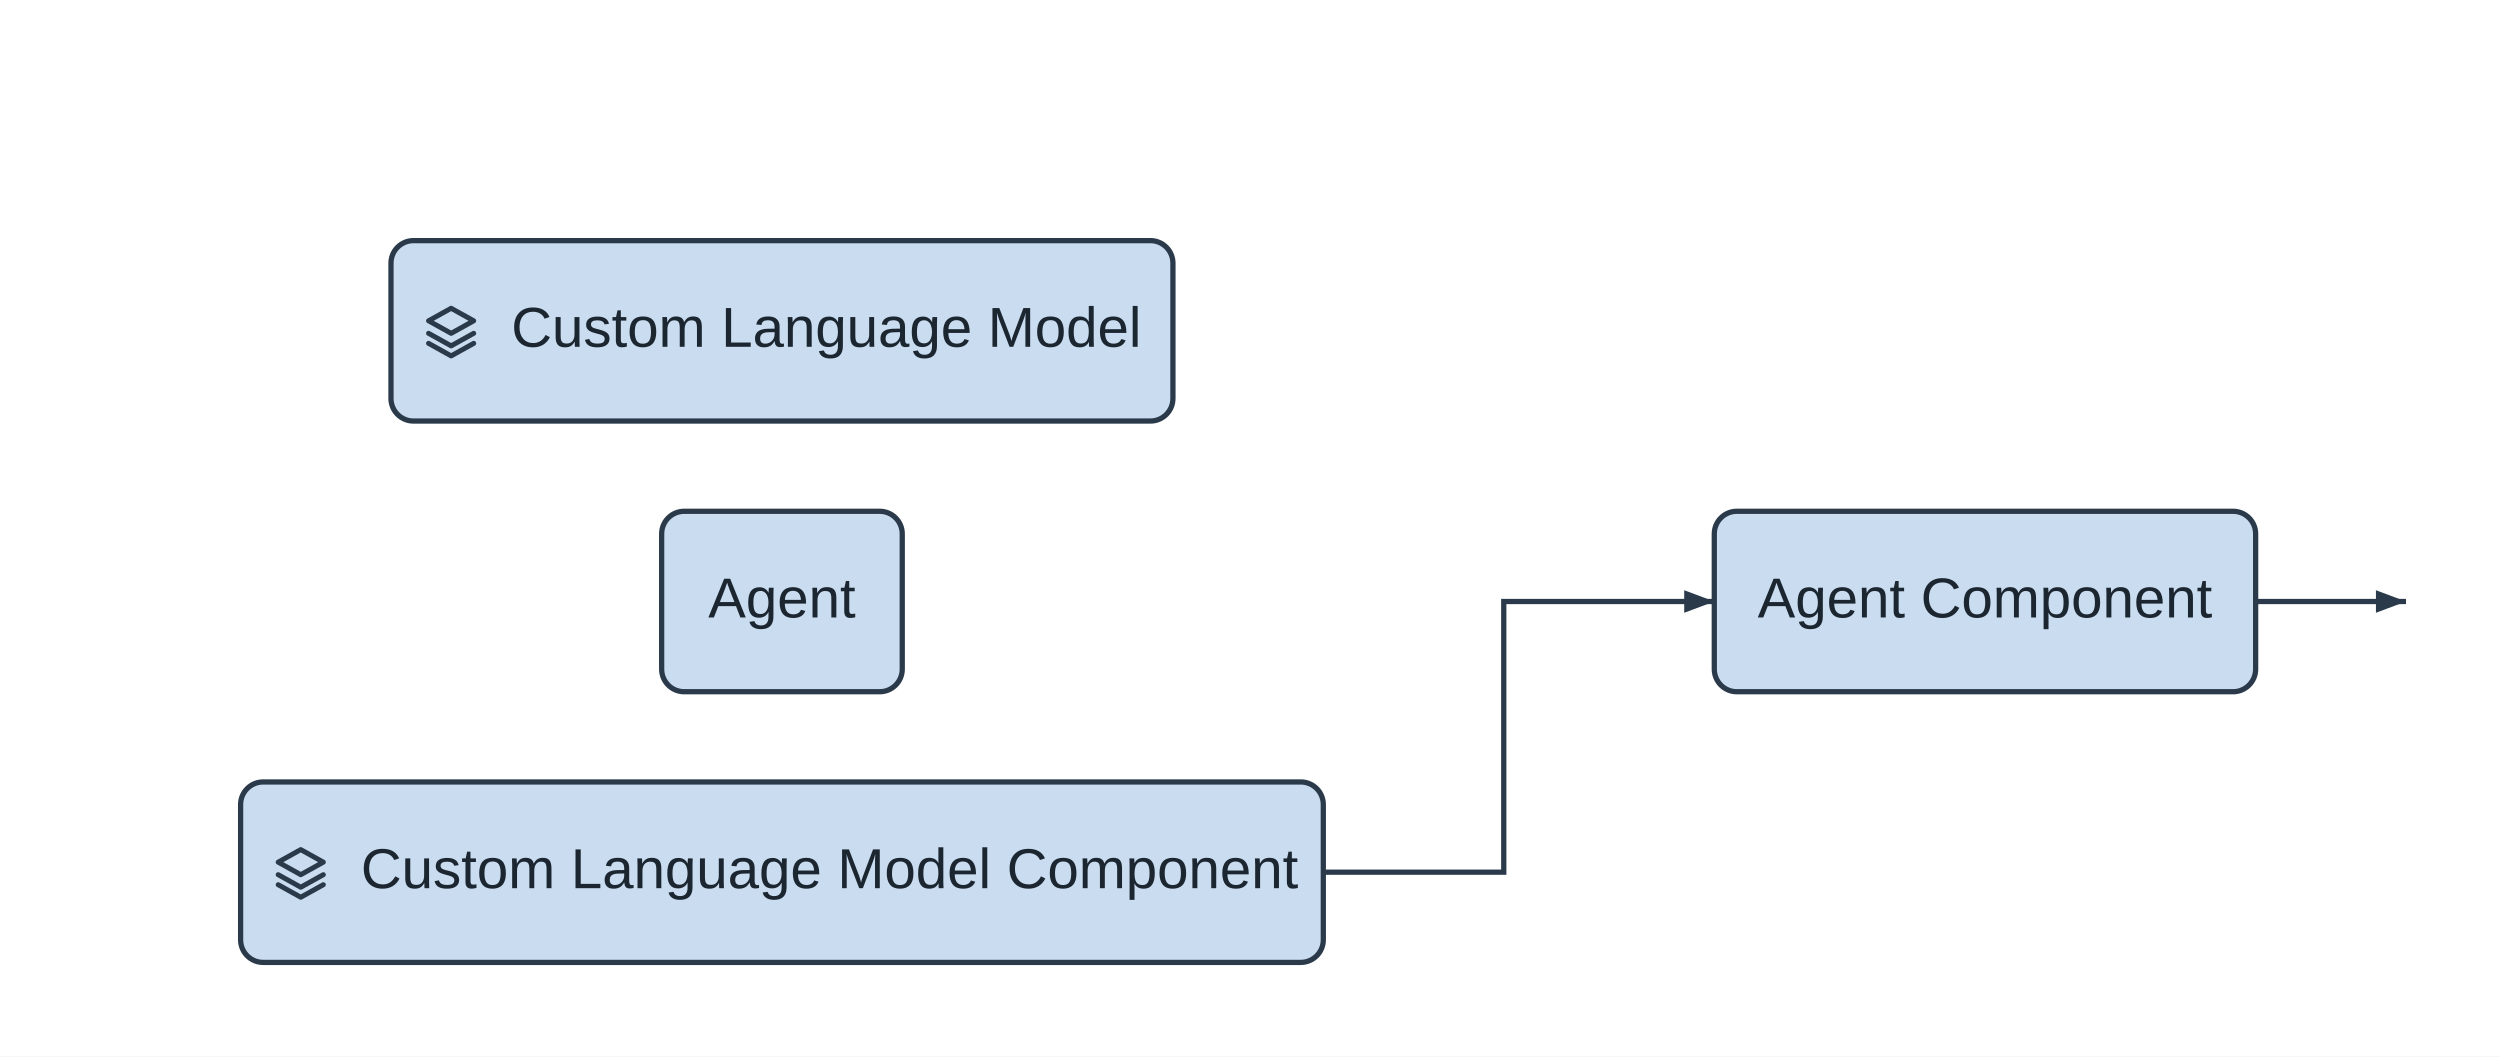
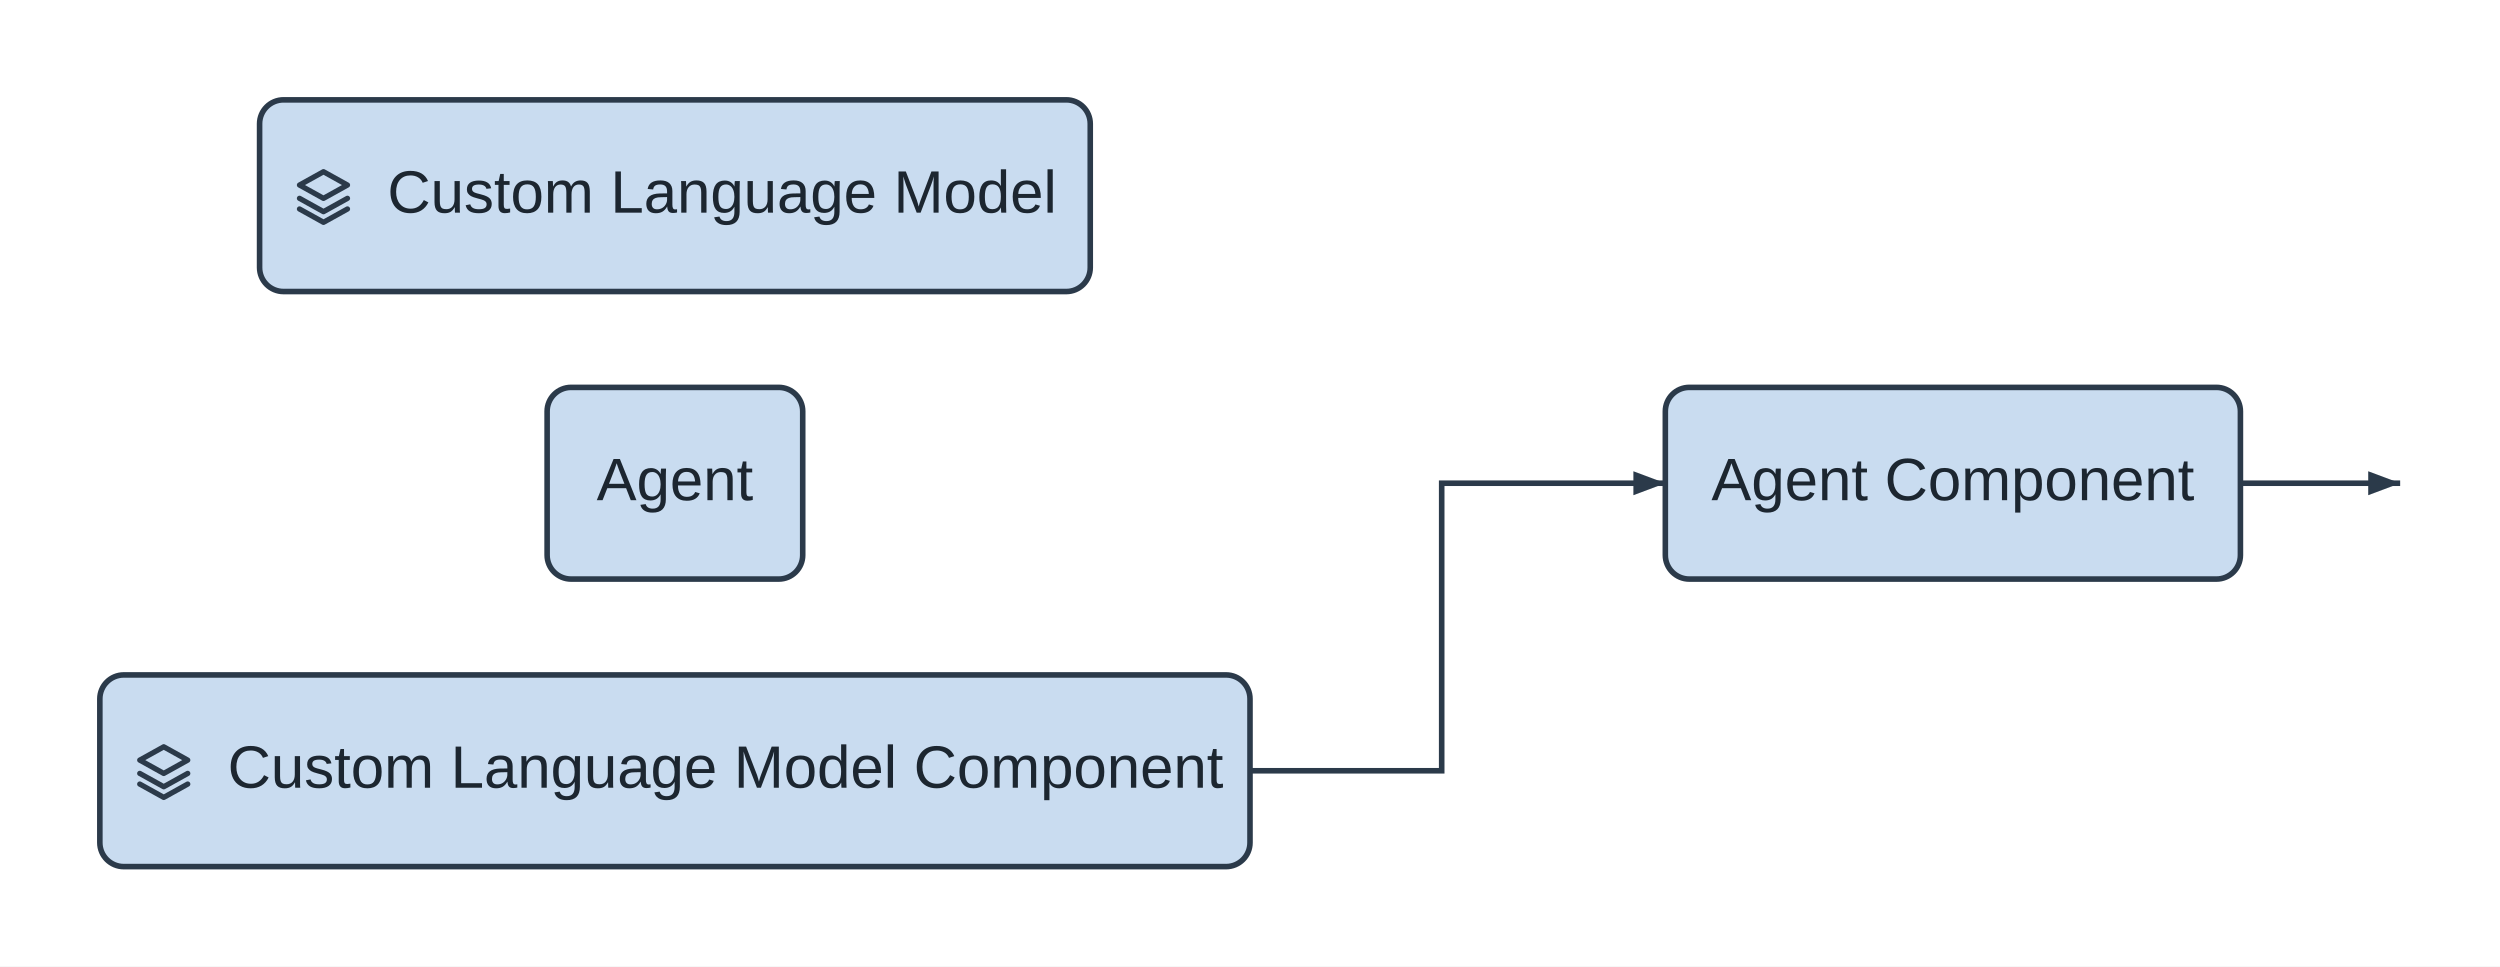
- <svg xmlns="http://www.w3.org/2000/svg" width="665" height="281" viewBox="0 0 665 281" font-family="IBM Plex Sans, Helvetica Neue, Arial, sans-serif" data-figtree="1">
-   <rect id="background" x="0" y="0" width="665" height="281" fill="#FFFFFF" data-role="background" />
+ <svg xmlns="http://www.w3.org/2000/svg" width="626" height="242" viewBox="0 0 626 242" font-family="IBM Plex Sans, Helvetica Neue, Arial, sans-serif" data-figtree="1">
+   <rect id="background" x="0" y="0" width="626" height="242" fill="#FFFFFF" data-role="background" />
  <defs id="e2-defs">
    <marker id="figtree-arrow" markerWidth="8" markerHeight="6" refX="8" refY="3" orient="auto" markerUnits="userSpaceOnUse">
      <path d="M0,0 L8,3 L0,6 z" fill="#2B3A4A" id="e3-path" />
    </marker>
    <symbol id="icon-check" viewBox="0 0 24 24" fill="none" stroke="currentColor" stroke-width="2" stroke-linecap="round" stroke-linejoin="round">
      <path d="M4 12.5l5 5L20 6.5" id="e4-path" />
    </symbol>
    <symbol id="icon-layers" viewBox="0 0 24 24" fill="none" stroke="currentColor" stroke-width="2" stroke-linecap="round" stroke-linejoin="round">
      <path d="M12 3l9 5-9 5-9-5z" id="e5-path" />
      <path d="M3 13l9 5 9-5" id="e6-path" />
      <path d="M3 17l9 5 9-5" id="e7-path" />
    </symbol>
  </defs>
-   <g id="n1" data-bbox="0 0 848 320">
+   <g id="n1" data-bbox="0 0 848 320" transform="translate(-39,-39)">
    <g id="n2" transform="translate(32,32)" data-bbox="32 32 352 256" data-label="Custom Language Model, Agent, Custom Language Model Component">
      <g id="n4" transform="translate(72,32)" data-bbox="72 32 208 48" data-label="Custom Language Model">
        <rect id="n4.block" x="0" y="0" width="208" height="48" fill="#C9DCF0" stroke="#2B3A4A" stroke-width="1.4" data-role="block" rx="6" data-component="Custom Language Model" />
        <use id="n4.icon" href="#icon-layers" x="8" y="16" width="16" height="16" color="#2B3A4A" data-role="icon" />
        <text id="n4.label" x="32" y="24" font-family="IBM Plex Sans, Helvetica Neue, Arial, sans-serif" font-size="15" text-anchor="start" dominant-baseline="middle" fill="#1C2630" data-kind="label" data-max-width="188">Custom Language Model</text>
      </g>
      <g id="n5" transform="translate(144,104)" data-bbox="144 104 64 48" data-label="Agent">
        <rect id="n5.block" x="0" y="0" width="64" height="48" fill="#C9DCF0" stroke="#2B3A4A" stroke-width="1.4" data-role="block" rx="6" data-component="Agent" />
        <text id="n5.label" x="32" y="24" font-family="IBM Plex Sans, Helvetica Neue, Arial, sans-serif" font-size="15" text-anchor="middle" dominant-baseline="middle" fill="#1C2630" data-kind="label" data-max-width="64">Agent</text>
      </g>
      <g id="n6" transform="translate(32,176)" data-bbox="32 176 288 48" data-label="Custom Language Model Component">
        <rect id="n6.block" x="0" y="0" width="288" height="48" fill="#C9DCF0" stroke="#2B3A4A" stroke-width="1.4" data-role="block" rx="6" data-component="Custom Language Model Component" />
        <use id="n6.icon" href="#icon-layers" x="8" y="16" width="16" height="16" color="#2B3A4A" data-role="icon" />
        <text id="n6.label" x="32" y="24" font-family="IBM Plex Sans, Helvetica Neue, Arial, sans-serif" font-size="15" text-anchor="start" dominant-baseline="middle" fill="#1C2630" data-kind="label" data-max-width="268">Custom Language Model Component</text>
      </g>
    </g>
    <g id="n3" transform="translate(424,104)" data-bbox="424 104 392 112" data-label="Agent Component, Chat Output">
      <g id="n7" transform="translate(32,32)" data-bbox="32 32 144 48" data-label="Agent Component">
        <rect id="n7.block" x="0" y="0" width="144" height="48" fill="#C9DCF0" stroke="#2B3A4A" stroke-width="1.4" data-role="block" rx="6" data-component="Agent Component" />
        <text id="n7.label" x="72" y="24" font-family="IBM Plex Sans, Helvetica Neue, Arial, sans-serif" font-size="15" text-anchor="middle" dominant-baseline="middle" fill="#1C2630" data-kind="label" data-max-width="144">Agent Component</text>
      </g>
      <path id="n3.arrow0" d="M176,56 H216" fill="none" stroke="#2B3A4A" stroke-width="1.4" data-flow="data" marker-end="url(#figtree-arrow)" data-from="n7.right" data-to="n8.left" />
    </g>
    <path id="n1.arrow0" d="M352,232 H400 V160 H456" fill="none" stroke="#2B3A4A" stroke-width="1.4" data-flow="data" marker-end="url(#figtree-arrow)" data-from="n6.right" data-to="n7.left" />
  </g>
</svg>
